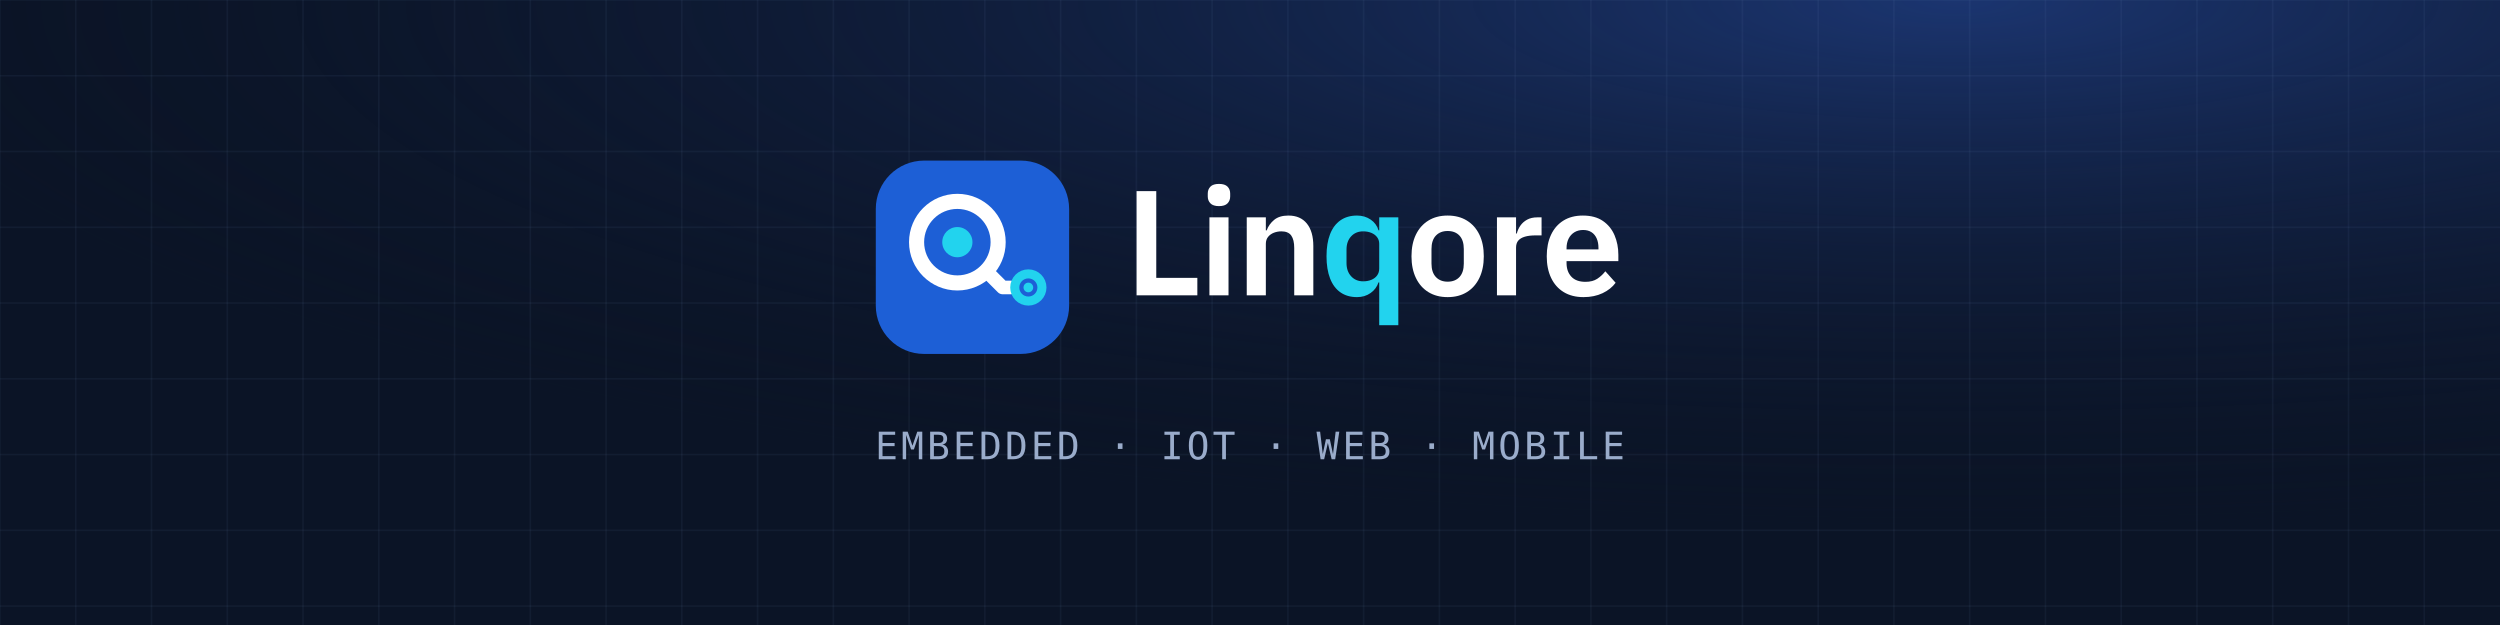
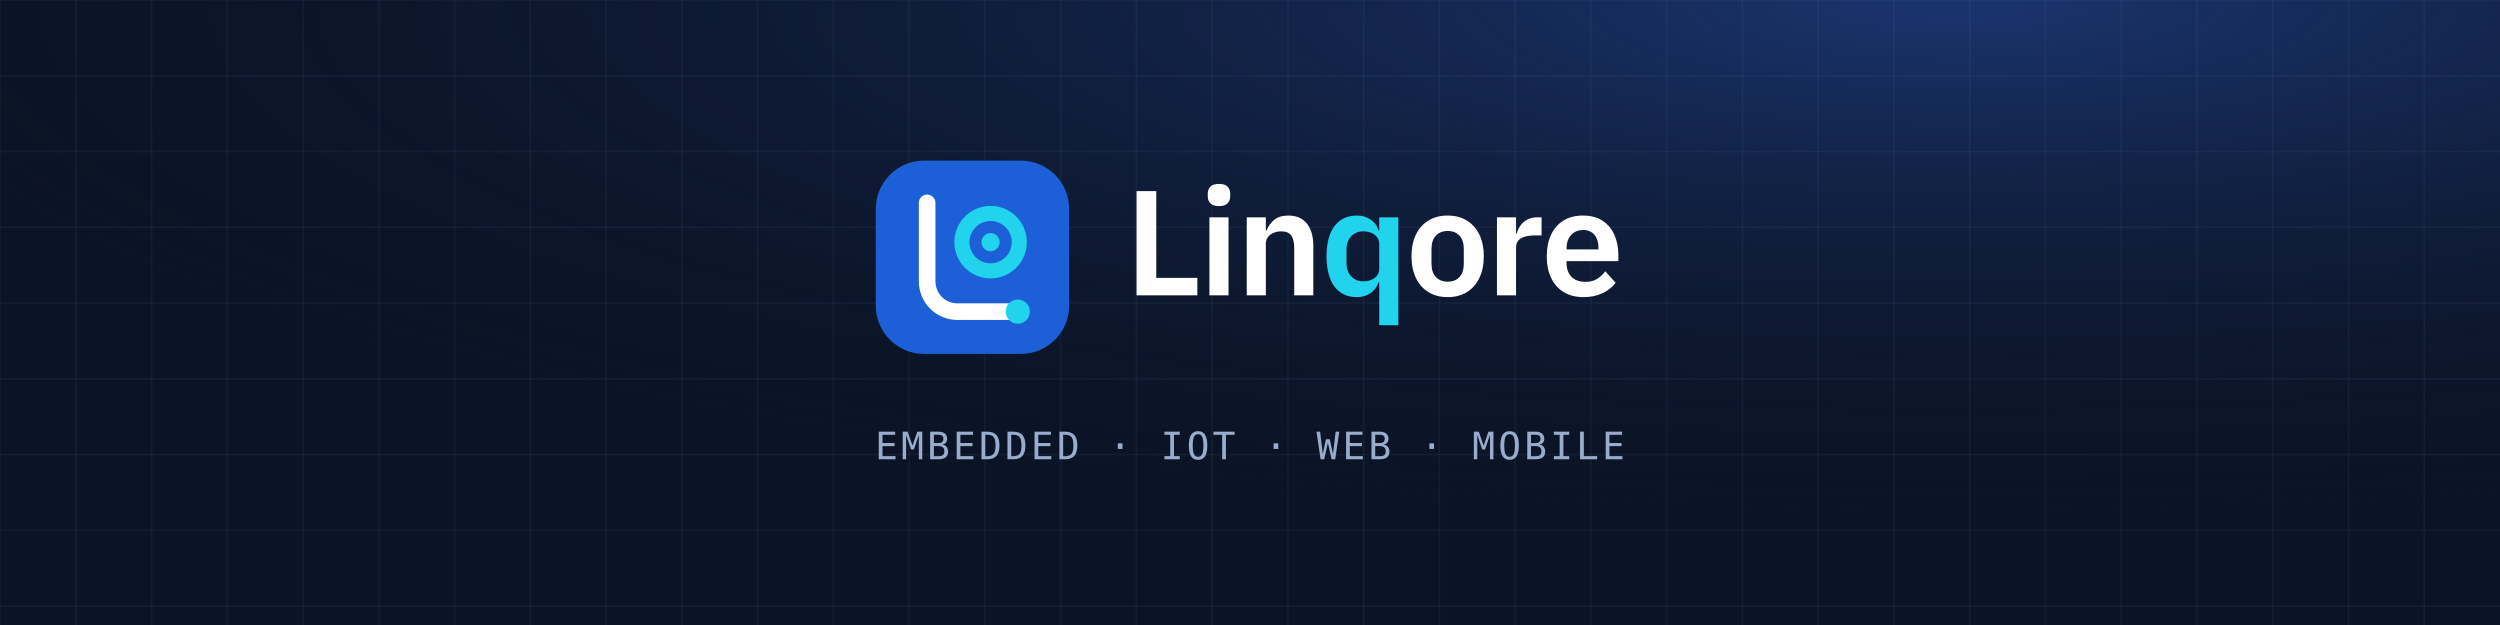
<svg xmlns="http://www.w3.org/2000/svg" viewBox="0 0 1584 396" width="1584" height="396">
  <defs>
    <radialGradient id="gl" cx=".78" cy="0" r=".85">
      <stop offset="0" stop-color="#1B3570" />
      <stop offset="1" stop-color="#0B1426" stop-opacity="0" />
    </radialGradient>
  </defs>
  <rect width="1584" height="396" fill="#0B1426" />
  <rect width="1584" height="396" fill="url(#gl)" />
  <path d="M0 0V396" stroke="rgba(148,178,230,.06)" />
  <path d="M48 0V396" stroke="rgba(148,178,230,.06)" />
  <path d="M96 0V396" stroke="rgba(148,178,230,.06)" />
  <path d="M144 0V396" stroke="rgba(148,178,230,.06)" />
  <path d="M192 0V396" stroke="rgba(148,178,230,.06)" />
  <path d="M240 0V396" stroke="rgba(148,178,230,.06)" />
  <path d="M288 0V396" stroke="rgba(148,178,230,.06)" />
  <path d="M336 0V396" stroke="rgba(148,178,230,.06)" />
  <path d="M384 0V396" stroke="rgba(148,178,230,.06)" />
  <path d="M432 0V396" stroke="rgba(148,178,230,.06)" />
  <path d="M480 0V396" stroke="rgba(148,178,230,.06)" />
  <path d="M528 0V396" stroke="rgba(148,178,230,.06)" />
  <path d="M576 0V396" stroke="rgba(148,178,230,.06)" />
  <path d="M624 0V396" stroke="rgba(148,178,230,.06)" />
  <path d="M672 0V396" stroke="rgba(148,178,230,.06)" />
  <path d="M720 0V396" stroke="rgba(148,178,230,.06)" />
  <path d="M768 0V396" stroke="rgba(148,178,230,.06)" />
  <path d="M816 0V396" stroke="rgba(148,178,230,.06)" />
  <path d="M864 0V396" stroke="rgba(148,178,230,.06)" />
  <path d="M912 0V396" stroke="rgba(148,178,230,.06)" />
  <path d="M960 0V396" stroke="rgba(148,178,230,.06)" />
  <path d="M1008 0V396" stroke="rgba(148,178,230,.06)" />
  <path d="M1056 0V396" stroke="rgba(148,178,230,.06)" />
  <path d="M1104 0V396" stroke="rgba(148,178,230,.06)" />
  <path d="M1152 0V396" stroke="rgba(148,178,230,.06)" />
  <path d="M1200 0V396" stroke="rgba(148,178,230,.06)" />
  <path d="M1248 0V396" stroke="rgba(148,178,230,.06)" />
  <path d="M1296 0V396" stroke="rgba(148,178,230,.06)" />
  <path d="M1344 0V396" stroke="rgba(148,178,230,.06)" />
  <path d="M1392 0V396" stroke="rgba(148,178,230,.06)" />
  <path d="M1440 0V396" stroke="rgba(148,178,230,.06)" />
  <path d="M1488 0V396" stroke="rgba(148,178,230,.06)" />
  <path d="M1536 0V396" stroke="rgba(148,178,230,.06)" />
  <path d="M0 0H1584" stroke="rgba(148,178,230,.06)" />
  <path d="M0 48H1584" stroke="rgba(148,178,230,.06)" />
  <path d="M0 96H1584" stroke="rgba(148,178,230,.06)" />
  <path d="M0 144H1584" stroke="rgba(148,178,230,.06)" />
  <path d="M0 192H1584" stroke="rgba(148,178,230,.06)" />
  <path d="M0 240H1584" stroke="rgba(148,178,230,.06)" />
  <path d="M0 288H1584" stroke="rgba(148,178,230,.06)" />
  <path d="M0 336H1584" stroke="rgba(148,178,230,.06)" />
  <path d="M0 384H1584" stroke="rgba(148,178,230,.06)" />
  <g transform="translate(554.90 101.75) scale(1.9141)">
    <rect width="64" height="64" rx="16" fill="#1D5FD6" />
-     <circle cx="27" cy="27" r="13.5" fill="none" stroke="#FFFFFF" stroke-width="5" />
-     <circle cx="27" cy="27" r="5" fill="#22D3EE" />
-     <path d="M36.5 36.5 42 42h2.6" fill="none" stroke="#FFFFFF" stroke-width="4.5" stroke-linecap="round" stroke-linejoin="round" />
-     <circle cx="50.5" cy="42" r="4.5" fill="none" stroke="#22D3EE" stroke-width="3" />
-     <circle cx="50.5" cy="42" r="1.6" fill="#22D3EE" />
+     <path d="M17 14v26a10 10 0 0 0 10 10h20" fill="none" stroke="#FFFFFF" stroke-width="5.5" stroke-linecap="round" />
+     <circle cx="38" cy="27" r="9.5" fill="none" stroke="#22D3EE" stroke-width="5" />
+     <circle cx="38" cy="27" r="3" fill="#22D3EE" />
+     <circle cx="47" cy="50" r="4" fill="#22D3EE" />
  </g>
  <g transform="translate(712.40 187.12) scale(0.09459)">
    <path fill="#FFFFFF" d="M488.805 0.0H81.72V-698.0H213.661V-117.006H488.805Z" />
    <path fill="#FFFFFF" d="M633.69 -597.519Q594.59 -597.519 576.597 -616.012Q558.605 -634.504 558.605 -662.26V-681.605Q558.605 -710.065 576.597 -728.205Q594.59 -746.345 633.69 -746.345Q673.086 -746.345 690.931 -728.205Q708.776 -710.065 708.776 -681.605V-662.26Q708.776 -634.504 690.931 -616.012Q673.086 -597.519 633.69 -597.519ZM569.72 0.0V-522.345H697.661V0.0Z" />
    <path fill="#FFFFFF" d="M947.661 0.0H819.72V-522.345H947.661V-434.82H953.071Q968.546 -476.705 1003.398 -505.525Q1038.251 -534.345 1099.071 -534.345Q1179.071 -534.345 1222.398 -480.818Q1265.726 -427.29 1265.726 -329.59V0.0H1137.785V-317.0Q1137.785 -372.351 1117.802 -400.428Q1097.82 -428.504 1051.805 -428.504Q1025.571 -428.504 1001.796 -419.414Q978.021 -410.324 962.841 -391.749Q947.661 -373.173 947.661 -345.31Z" />
    <path fill="#22D3EE" d="M1707.08 200.0V-86.82H1702.375Q1687.835 -42.345 1648.925 -15.173Q1610.015 12.0 1558.425 12.0Q1493.015 12.0 1447.277 -19.942Q1401.54 -51.885 1377.802 -113.237Q1354.065 -174.59 1354.065 -261.525Q1354.065 -348.755 1377.802 -409.608Q1401.54 -470.46 1447.277 -502.403Q1493.015 -534.345 1558.425 -534.345Q1610.015 -534.345 1649.367 -507.673Q1688.72 -481.0 1702.375 -435.525H1707.08V-522.345H1835.021V200.0ZM1599.46 -93.841Q1630.115 -93.841 1654.475 -103.873Q1678.835 -113.906 1692.957 -133.176Q1707.08 -152.445 1707.08 -179.1V-345.015Q1707.08 -370.49 1692.957 -389.317Q1678.835 -408.144 1654.475 -418.324Q1630.115 -428.504 1599.46 -428.504Q1550.086 -428.504 1519.046 -395.17Q1488.006 -361.835 1488.006 -306.23V-216.115Q1488.006 -161.215 1519.046 -127.528Q1550.086 -93.841 1599.46 -93.841Z" />
    <path fill="#FFFFFF" d="M2165.41 12.0Q2090.77 12.0 2036.507 -21.5Q1982.245 -55.0 1952.745 -116.558Q1923.245 -178.115 1923.245 -261.525Q1923.245 -345.64 1952.745 -406.493Q1982.245 -467.345 2036.507 -500.845Q2090.77 -534.345 2165.41 -534.345Q2240.05 -534.345 2294.313 -500.845Q2348.575 -467.345 2378.075 -406.493Q2407.575 -345.64 2407.575 -261.525Q2407.575 -178.115 2378.075 -116.558Q2348.575 -55.0 2294.313 -21.5Q2240.05 12.0 2165.41 12.0ZM2165.41 -91.431Q2215.605 -91.431 2244.619 -122.618Q2273.634 -153.805 2273.634 -212.54V-309.805Q2273.634 -369.245 2244.619 -400.08Q2215.605 -430.914 2165.41 -430.914Q2116.215 -430.914 2086.701 -400.08Q2057.186 -369.245 2057.186 -309.805V-212.54Q2057.186 -153.805 2086.701 -122.618Q2116.215 -91.431 2165.41 -91.431Z" />
    <path fill="#FFFFFF" d="M2623.661 0.0H2495.72V-522.345H2623.661V-413.95H2628.661Q2635.546 -441.77 2652.431 -466.442Q2669.316 -491.115 2697.553 -506.73Q2725.791 -522.345 2767.086 -522.345H2794.561V-401.454H2754.611Q2711.611 -401.454 2682.373 -392.774Q2653.136 -384.094 2638.398 -366.504Q2623.661 -348.914 2623.661 -319.684Z" />
    <path fill="#FFFFFF" d="M3075.345 12.0Q2998.295 12.0 2943.122 -21.5Q2887.95 -55.0 2858.597 -116.558Q2829.245 -178.115 2829.245 -261.525Q2829.245 -344.23 2857.892 -405.435Q2886.54 -466.64 2940.655 -500.493Q2994.77 -534.345 3071.115 -534.345Q3152.805 -534.345 3205.273 -498.32Q3257.74 -462.295 3283.33 -402.475Q3308.92 -342.655 3308.92 -271.065V-228.835H2961.891V-216.115Q2961.891 -159.69 2993.931 -125.061Q3025.971 -90.431 3088.805 -90.431Q3136.395 -90.431 3167.255 -110.611Q3198.115 -130.791 3221.64 -161.1L3290.625 -84.144Q3258.575 -40.605 3203.108 -14.302Q3147.64 12.0 3075.345 12.0ZM3073.23 -437.734Q3039.395 -437.734 3014.356 -422.317Q2989.316 -406.9 2975.603 -379.507Q2961.891 -352.115 2961.891 -315.575V-307.87H3175.684V-317.46Q3175.684 -353.59 3163.972 -380.54Q3152.26 -407.49 3129.367 -422.612Q3106.475 -437.734 3073.23 -437.734Z" />
  </g>
  <text x="792.0" y="291" text-anchor="middle" fill="#9AACCB" font-family="IBM Plex Mono, monospace" font-size="24" letter-spacing="2">EMBEDDED · IOT · WEB · MOBILE</text>
</svg>
